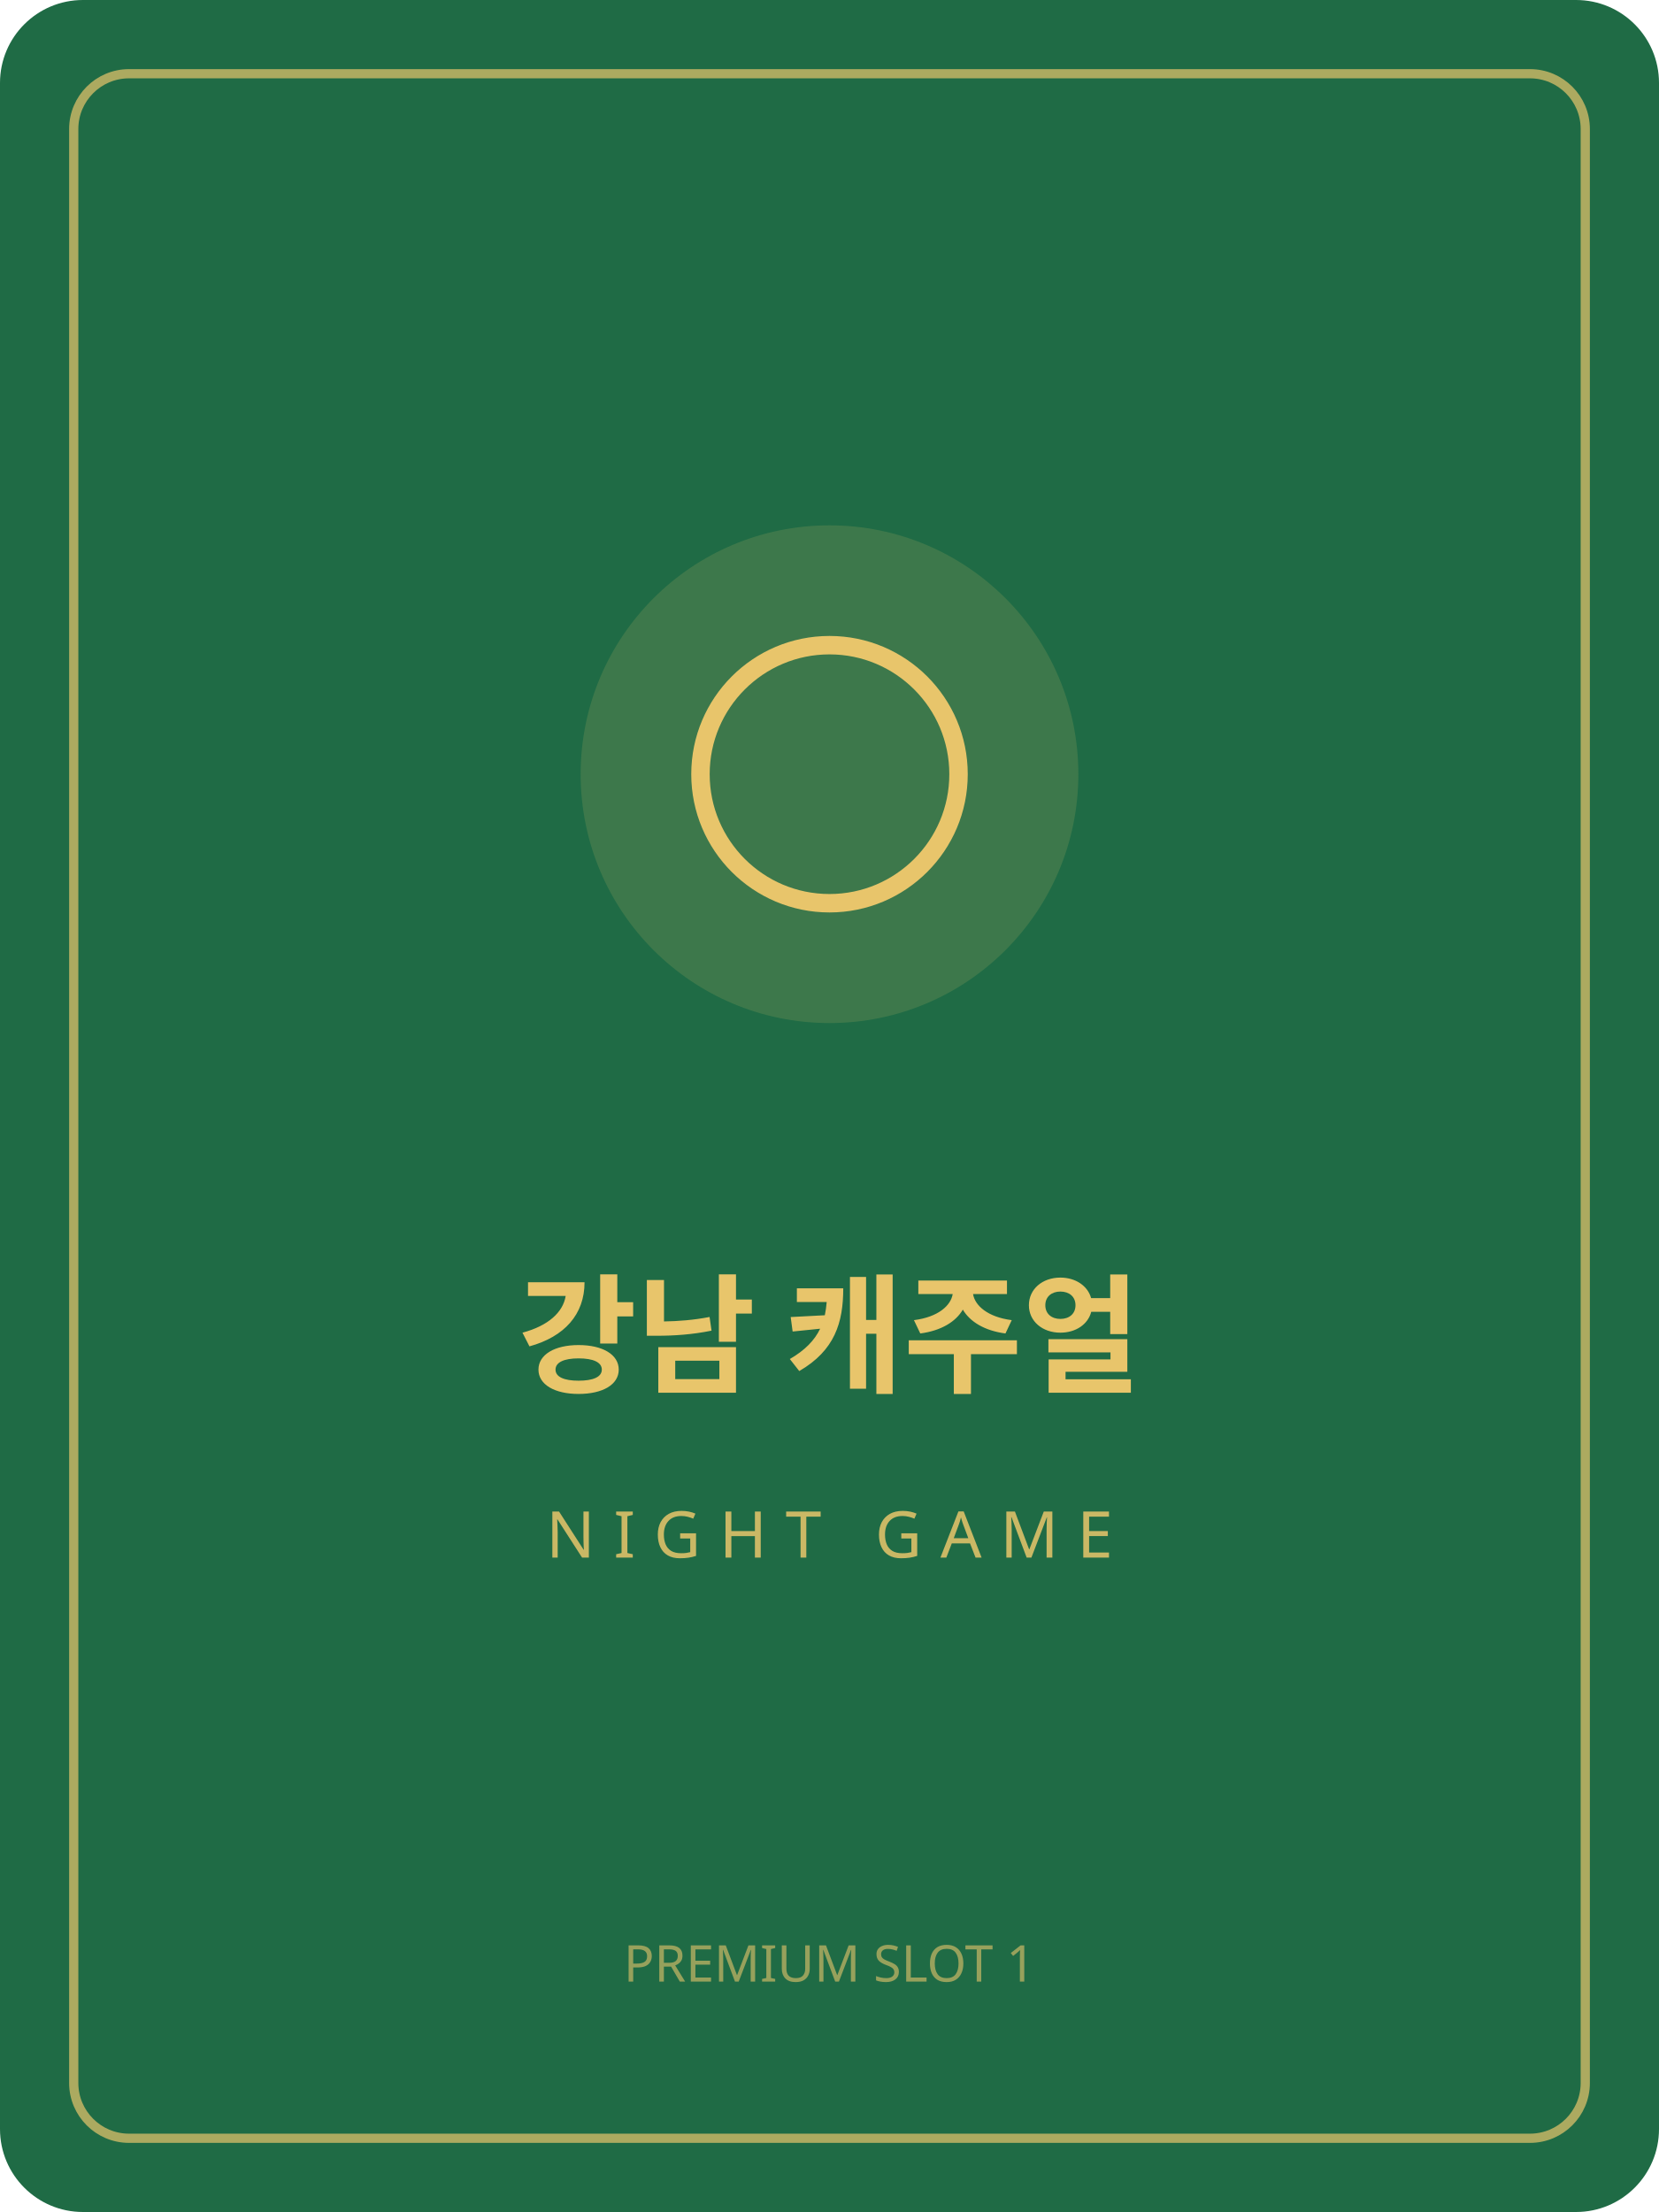
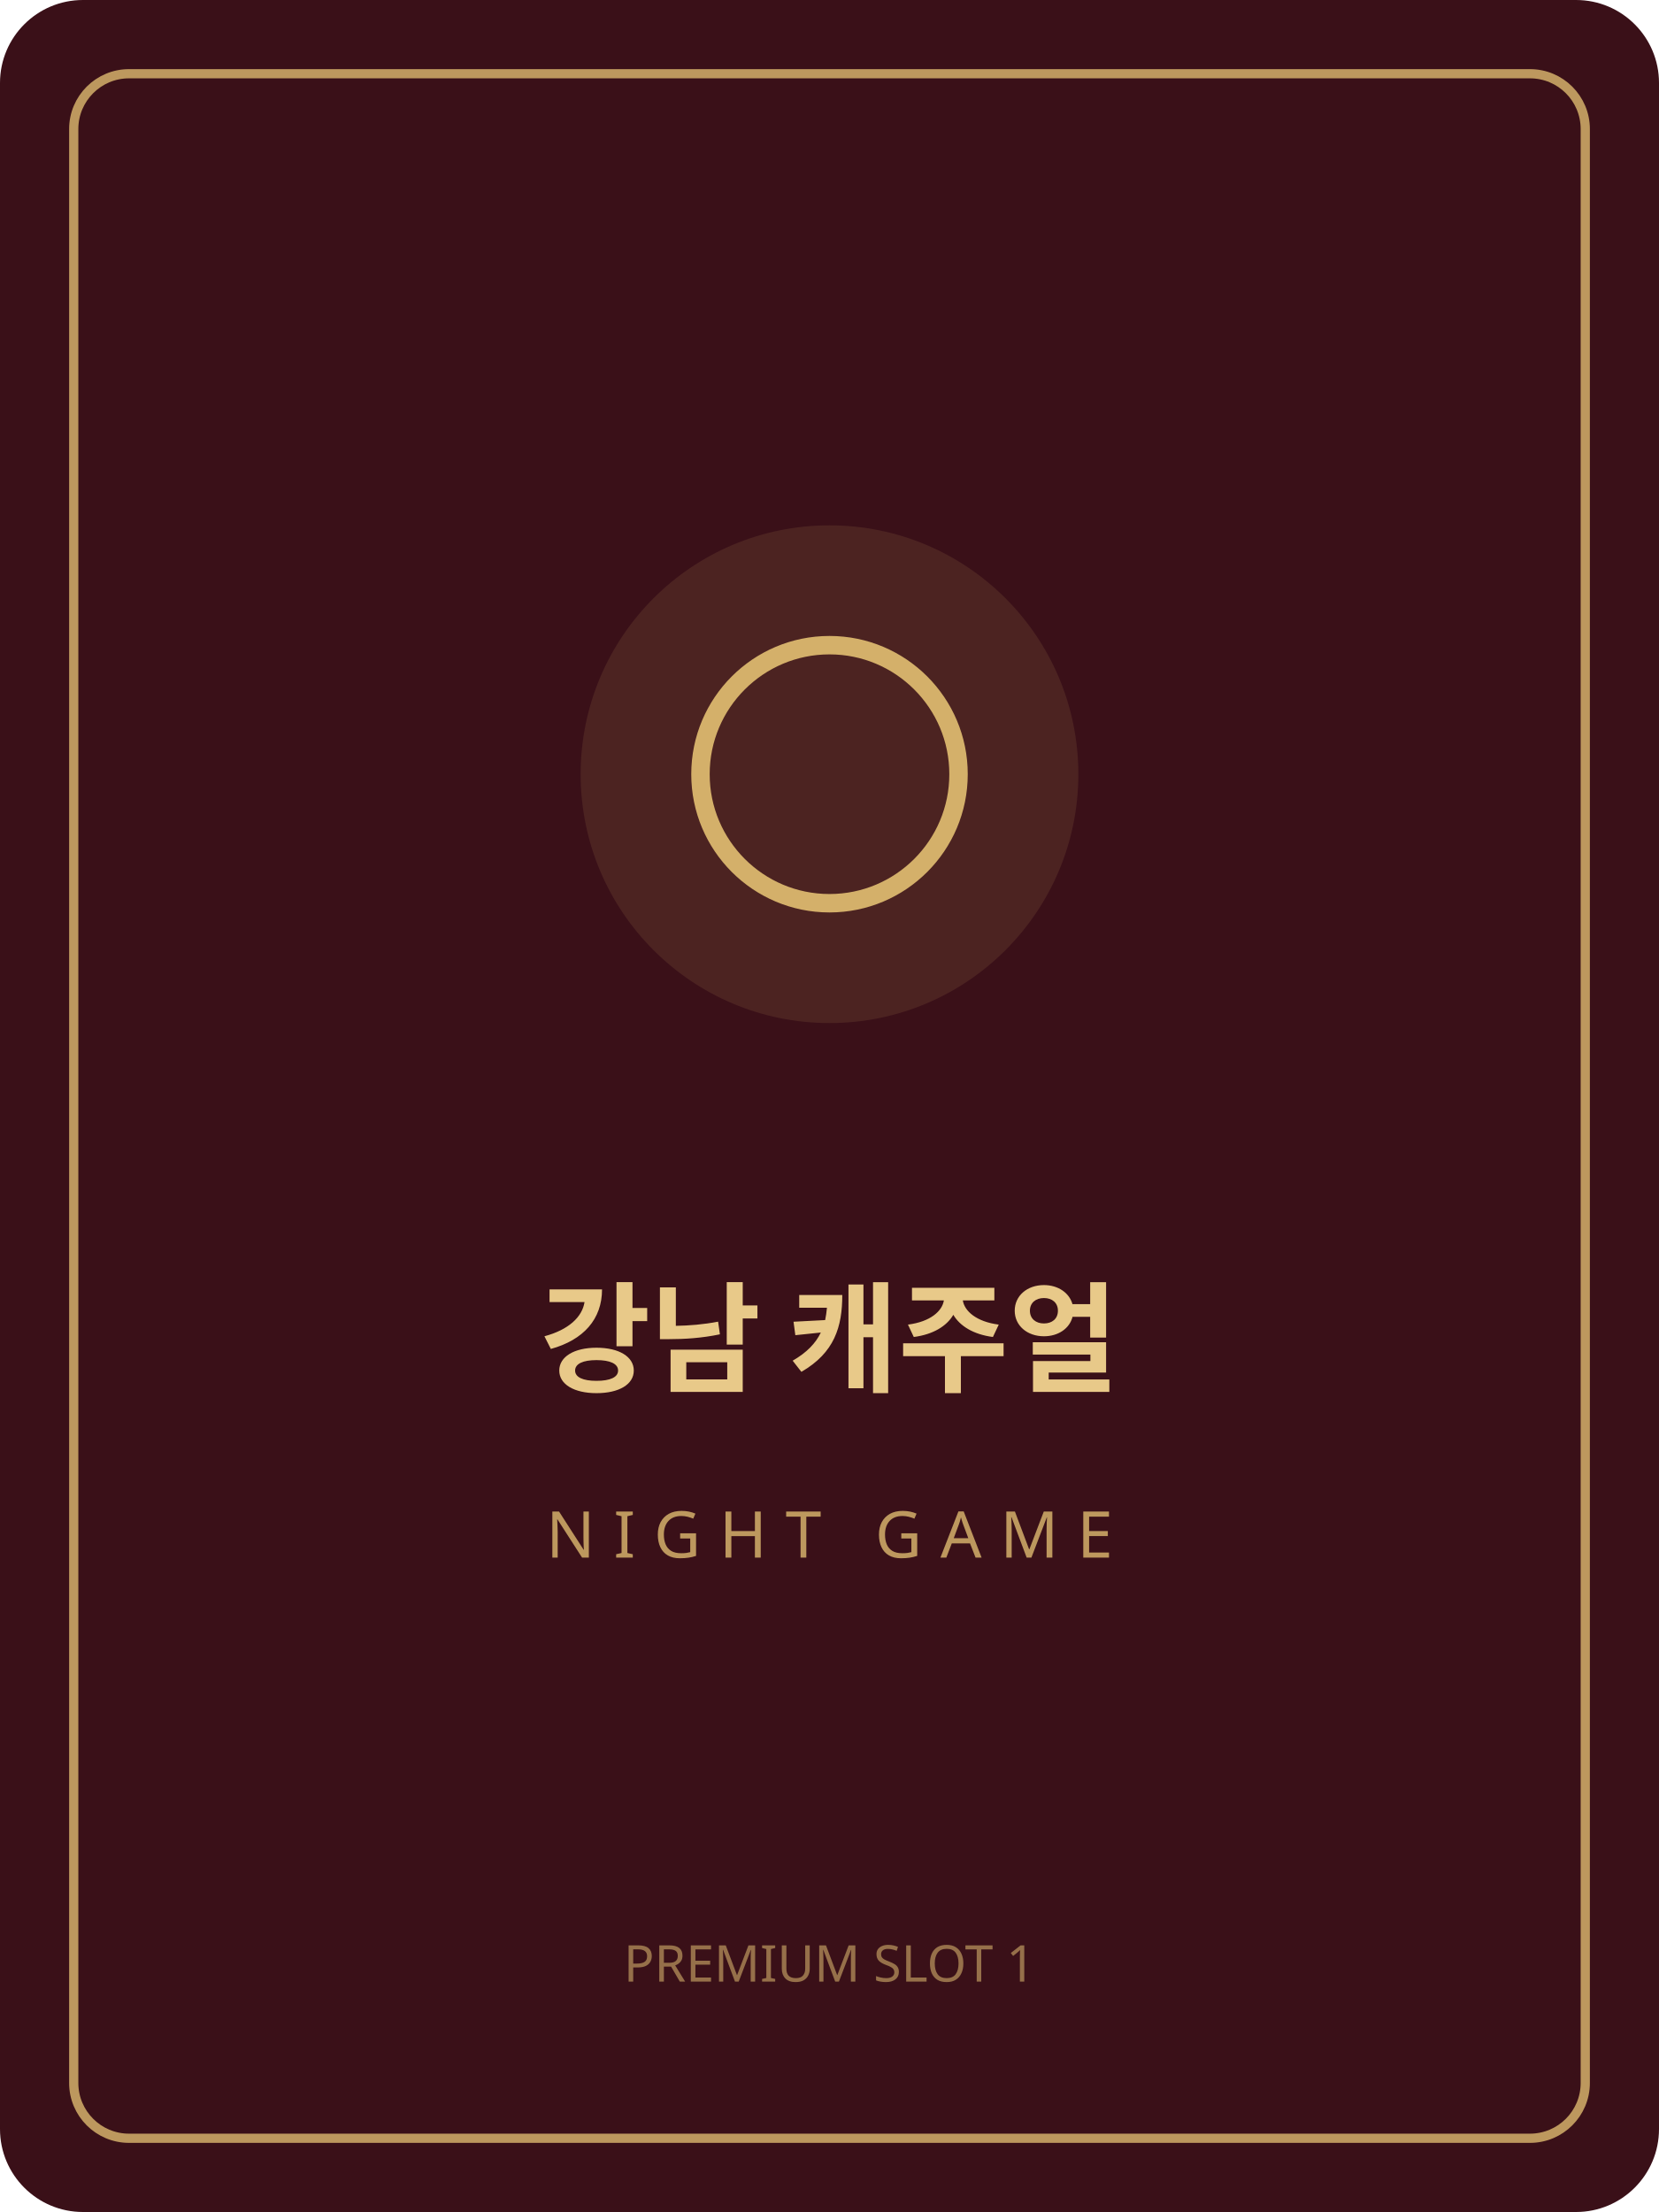
<svg xmlns="http://www.w3.org/2000/svg" viewBox="0 0 360 480" fill="none">
-   <rect width="360" height="480" rx="18" fill="#1F6B45" />
-   <rect x="16" y="16" width="328" height="448" rx="12" stroke="#E8C56B" stroke-width="2" opacity="0.7" />
-   <circle cx="180" cy="168" r="54" fill="#E8C56B" opacity="0.15" />
-   <circle cx="180" cy="168" r="28" stroke="#E8C56B" stroke-width="4" />
-   <text x="180" y="300" text-anchor="middle" fill="#E8C56B" font-family="Noto Sans KR, sans-serif" font-size="28" font-weight="700">강남 캐주얼</text>
-   <text x="180" y="338" text-anchor="middle" fill="#E8C56B" font-family="Noto Sans KR, sans-serif" font-size="14" letter-spacing="4" opacity="0.85">NIGHT GAME</text>
-   <text x="180" y="430" text-anchor="middle" fill="#E8C56B" font-family="Noto Sans KR, sans-serif" font-size="11" opacity="0.6">PREMIUM SLOT 1</text>
+   <rect width="360" height="480" rx="18" fill="#3A1018" />
+   <rect x="16" y="16" width="328" height="448" rx="12" stroke="#D4B06A" stroke-width="2" opacity="0.85" />
+   <circle cx="180" cy="168" r="54" fill="#D4B06A" opacity="0.12" />
+   <circle cx="180" cy="168" r="28" stroke="#D4B06A" stroke-width="4" />
+   <text x="180" y="300" text-anchor="middle" fill="#E8C989" font-family="Noto Sans KR, sans-serif" font-size="26" font-weight="700">강남 캐주얼</text>
+   <text x="180" y="338" text-anchor="middle" fill="#D4B06A" font-family="Noto Sans KR, sans-serif" font-size="14" letter-spacing="4" opacity="0.85">NIGHT GAME</text>
+   <text x="180" y="430" text-anchor="middle" fill="#D4B06A" font-family="Noto Sans KR, sans-serif" font-size="11" opacity="0.6">PREMIUM SLOT 1</text>
</svg>
